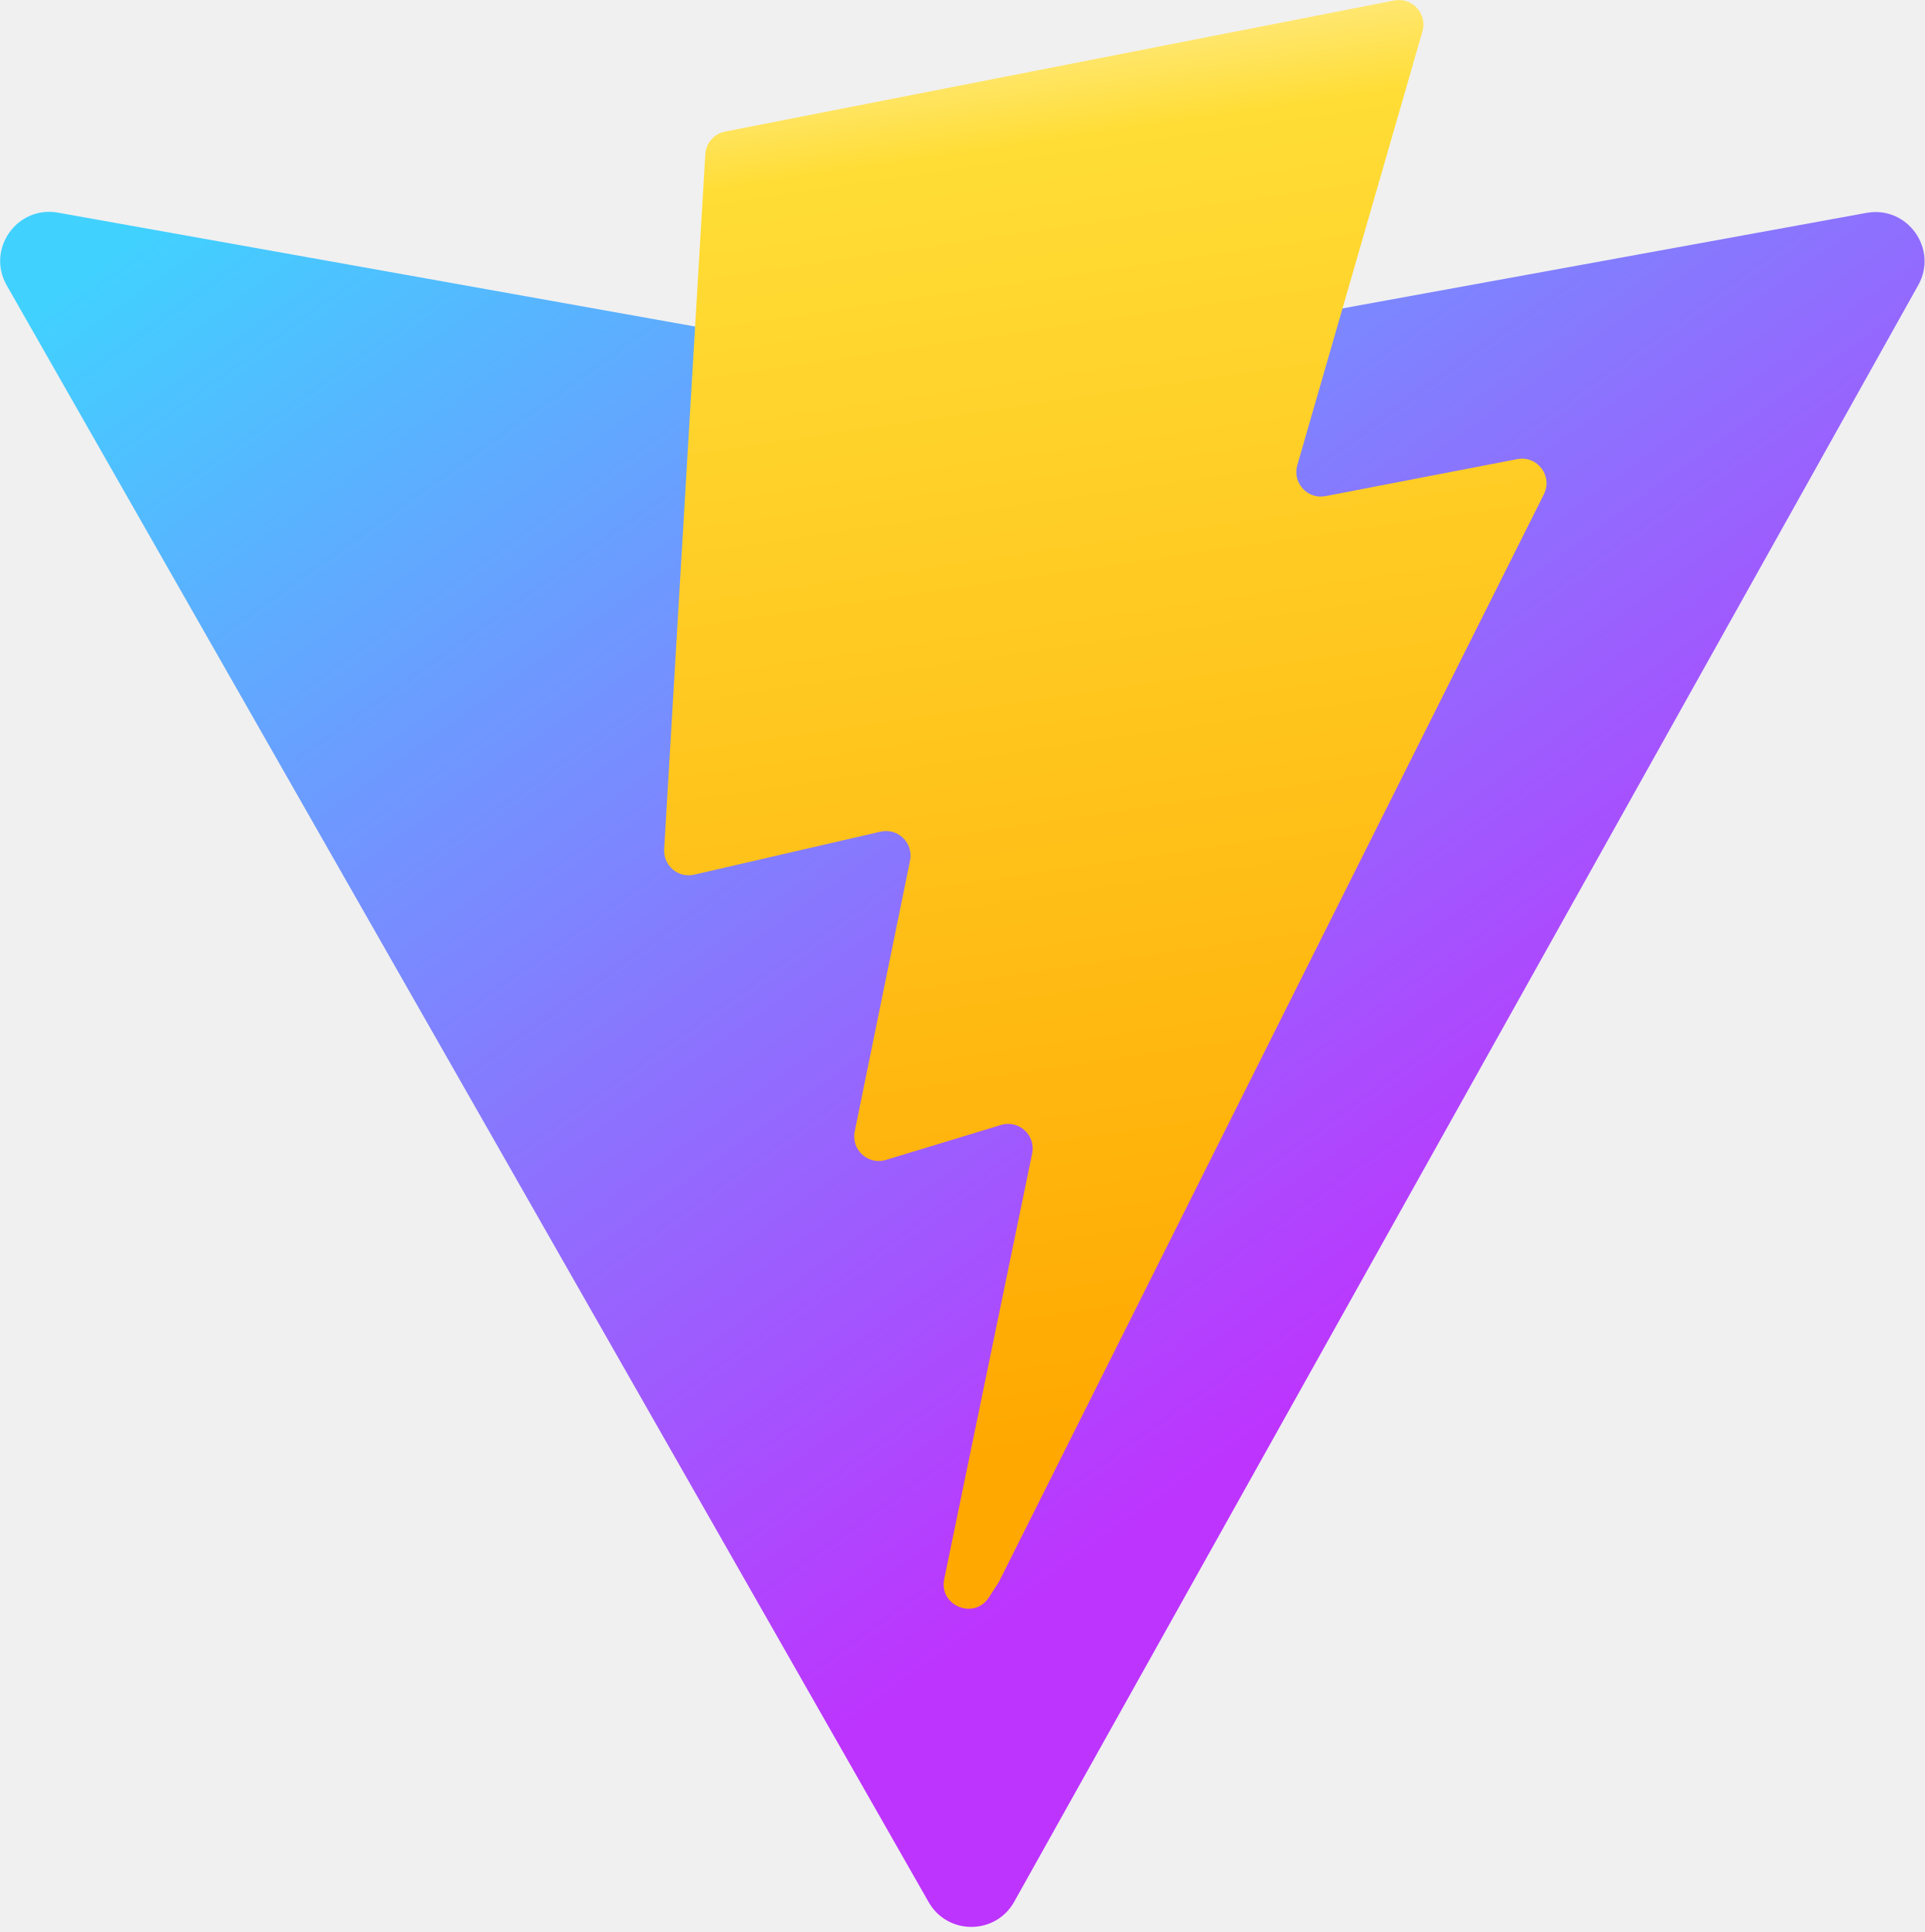
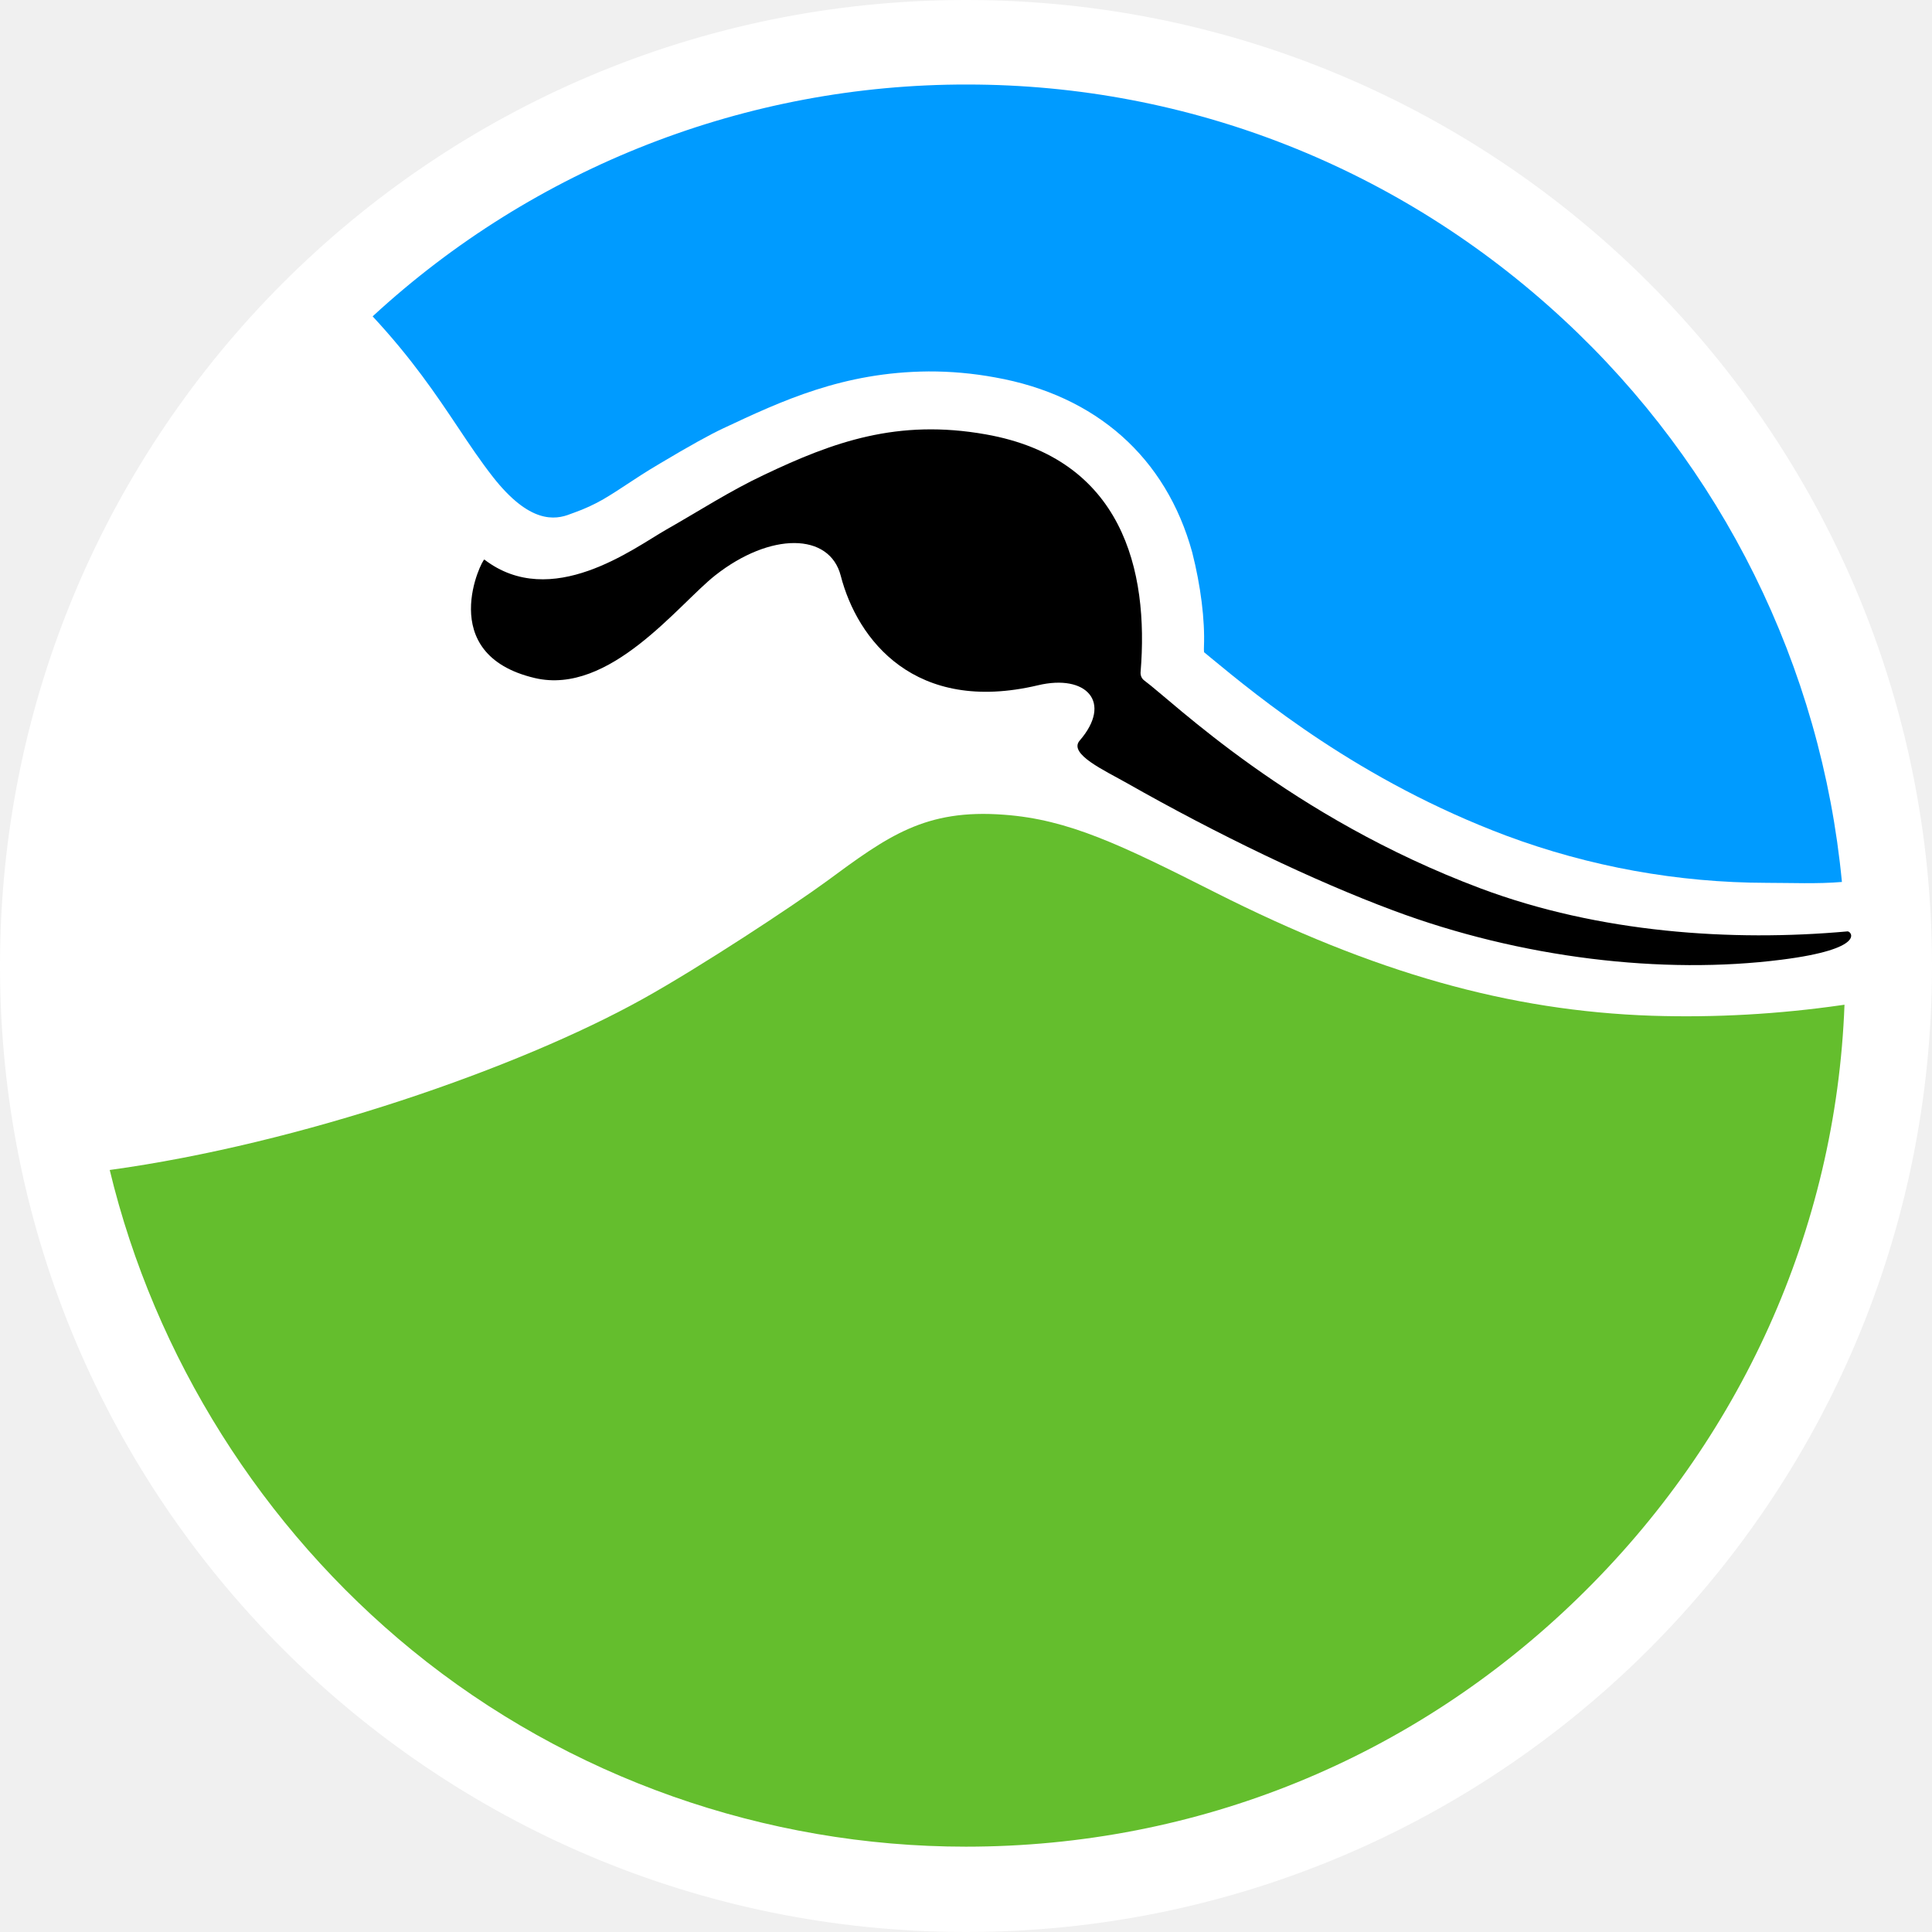
- <svg xmlns="http://www.w3.org/2000/svg" aria-hidden="true" role="img" class="iconify iconify--logos" width="31.88" height="32" preserveAspectRatio="xMidYMid meet" viewBox="0 0 256 257">
-   <defs>
-     <linearGradient id="IconifyId1813088fe1fbc01fb466" x1="-.828%" x2="57.636%" y1="7.652%" y2="78.411%">
-       <stop offset="0%" stop-color="#41D1FF" />
-       <stop offset="100%" stop-color="#BD34FE" />
-     </linearGradient>
-     <linearGradient id="IconifyId1813088fe1fbc01fb467" x1="43.376%" x2="50.316%" y1="2.242%" y2="89.03%">
-       <stop offset="0%" stop-color="#FFEA83" />
-       <stop offset="8.333%" stop-color="#FFDD35" />
-       <stop offset="100%" stop-color="#FFA800" />
-     </linearGradient>
-   </defs>
-   <path fill="url(#IconifyId1813088fe1fbc01fb466)" d="M255.153 37.938L134.897 252.976c-2.483 4.44-8.862 4.466-11.382.048L.875 37.958c-2.746-4.814 1.371-10.646 6.827-9.67l120.385 21.517a6.537 6.537 0 0 0 2.322-.004l117.867-21.483c5.438-.991 9.574 4.796 6.877 9.62Z" />
-   <path fill="url(#IconifyId1813088fe1fbc01fb467)" d="M185.432.063L96.44 17.501a3.268 3.268 0 0 0-2.634 3.014l-5.474 92.456a3.268 3.268 0 0 0 3.997 3.378l24.777-5.718c2.318-.535 4.413 1.507 3.936 3.838l-7.361 36.047c-.495 2.426 1.782 4.5 4.151 3.78l15.304-4.649c2.372-.72 4.652 1.36 4.15 3.788l-11.698 56.621c-.732 3.542 3.979 5.473 5.943 2.437l1.313-2.028l72.516-144.72c1.215-2.423-.88-5.186-3.54-4.672l-25.505 4.922c-2.396.462-4.435-1.77-3.759-4.114l16.646-57.705c.677-2.35-1.37-4.583-3.769-4.113Z" />
+ <svg xmlns="http://www.w3.org/2000/svg" width="24" height="24" viewBox="0 0 24 24" aria-hidden="true" role="img">
+   <path d="M12 24C18.628 24 24 18.628 24 12C24 5.373 18.628 0 12 0C5.373 0 0 5.373 0 12C0 18.628 5.373 24 12 24Z" fill="white" />
+   <path d="M14.957 8.102L14.966 8.109L15.037 8.168C15.64 8.665 16.894 9.699 18.711 10.381C19.747 10.767 20.843 10.965 21.948 10.967C22.258 10.967 22.571 10.982 22.881 10.956C22.625 8.28 21.392 5.791 19.418 3.965C17.395 2.09 14.776 1.05 12.016 1.05C9.279 1.045 6.641 2.074 4.629 3.93C5.119 4.457 5.419 4.905 5.686 5.304C5.832 5.523 5.97 5.729 6.125 5.927C6.576 6.501 6.891 6.464 7.089 6.384L7.133 6.368C7.26 6.323 7.382 6.267 7.498 6.2C7.617 6.129 7.703 6.073 7.793 6.013C7.896 5.945 8.012 5.868 8.196 5.759C8.57 5.536 8.82 5.398 8.98 5.323C9.713 4.979 10.472 4.623 11.534 4.614C11.811 4.613 12.088 4.638 12.36 4.688C13.616 4.911 14.486 5.683 14.81 6.861C14.916 7.277 14.969 7.702 14.956 8.031C14.955 8.054 14.955 8.078 14.957 8.102Z" fill="#009BFF" />
+   <path d="M1.363 14.534C1.922 16.857 3.258 18.981 5.122 20.502C7.061 22.084 9.507 22.94 11.998 22.94C14.874 22.94 17.557 21.843 19.607 19.847C21.618 17.891 22.808 15.28 22.913 12.481L22.878 12.486C22.098 12.598 21.31 12.643 20.523 12.618C18.748 12.558 17.073 12.085 15.09 11.083C13.92 10.492 13.274 10.18 12.474 10.121C11.491 10.046 11.029 10.387 10.265 10.95C9.852 11.252 8.701 12.012 7.98 12.412C6.442 13.267 3.735 14.208 1.363 14.534Z" fill="#64BE2D" />
+   <path d="M22.129 11.922C20.658 12.109 18.896 11.905 17.302 11.308C16.316 10.94 15.121 10.365 14.001 9.729C13.724 9.572 13.269 9.366 13.412 9.2C13.824 8.724 13.496 8.369 12.893 8.513C11.365 8.875 10.649 7.947 10.444 7.152C10.305 6.614 9.569 6.609 8.885 7.147C8.426 7.509 7.575 8.641 6.644 8.423C5.386 8.127 5.995 6.934 6.017 6.951C6.849 7.588 7.873 6.81 8.27 6.583C8.675 6.353 9.068 6.098 9.491 5.899C10.352 5.489 11.15 5.201 12.246 5.396C13.945 5.696 14.273 7.083 14.169 8.346C14.167 8.366 14.17 8.387 14.177 8.405C14.185 8.424 14.197 8.44 14.213 8.452C14.578 8.721 16.024 10.148 18.395 11.037C19.866 11.588 21.512 11.7 22.951 11.57C22.997 11.566 23.197 11.787 22.129 11.922Z" fill="black" />
</svg>
